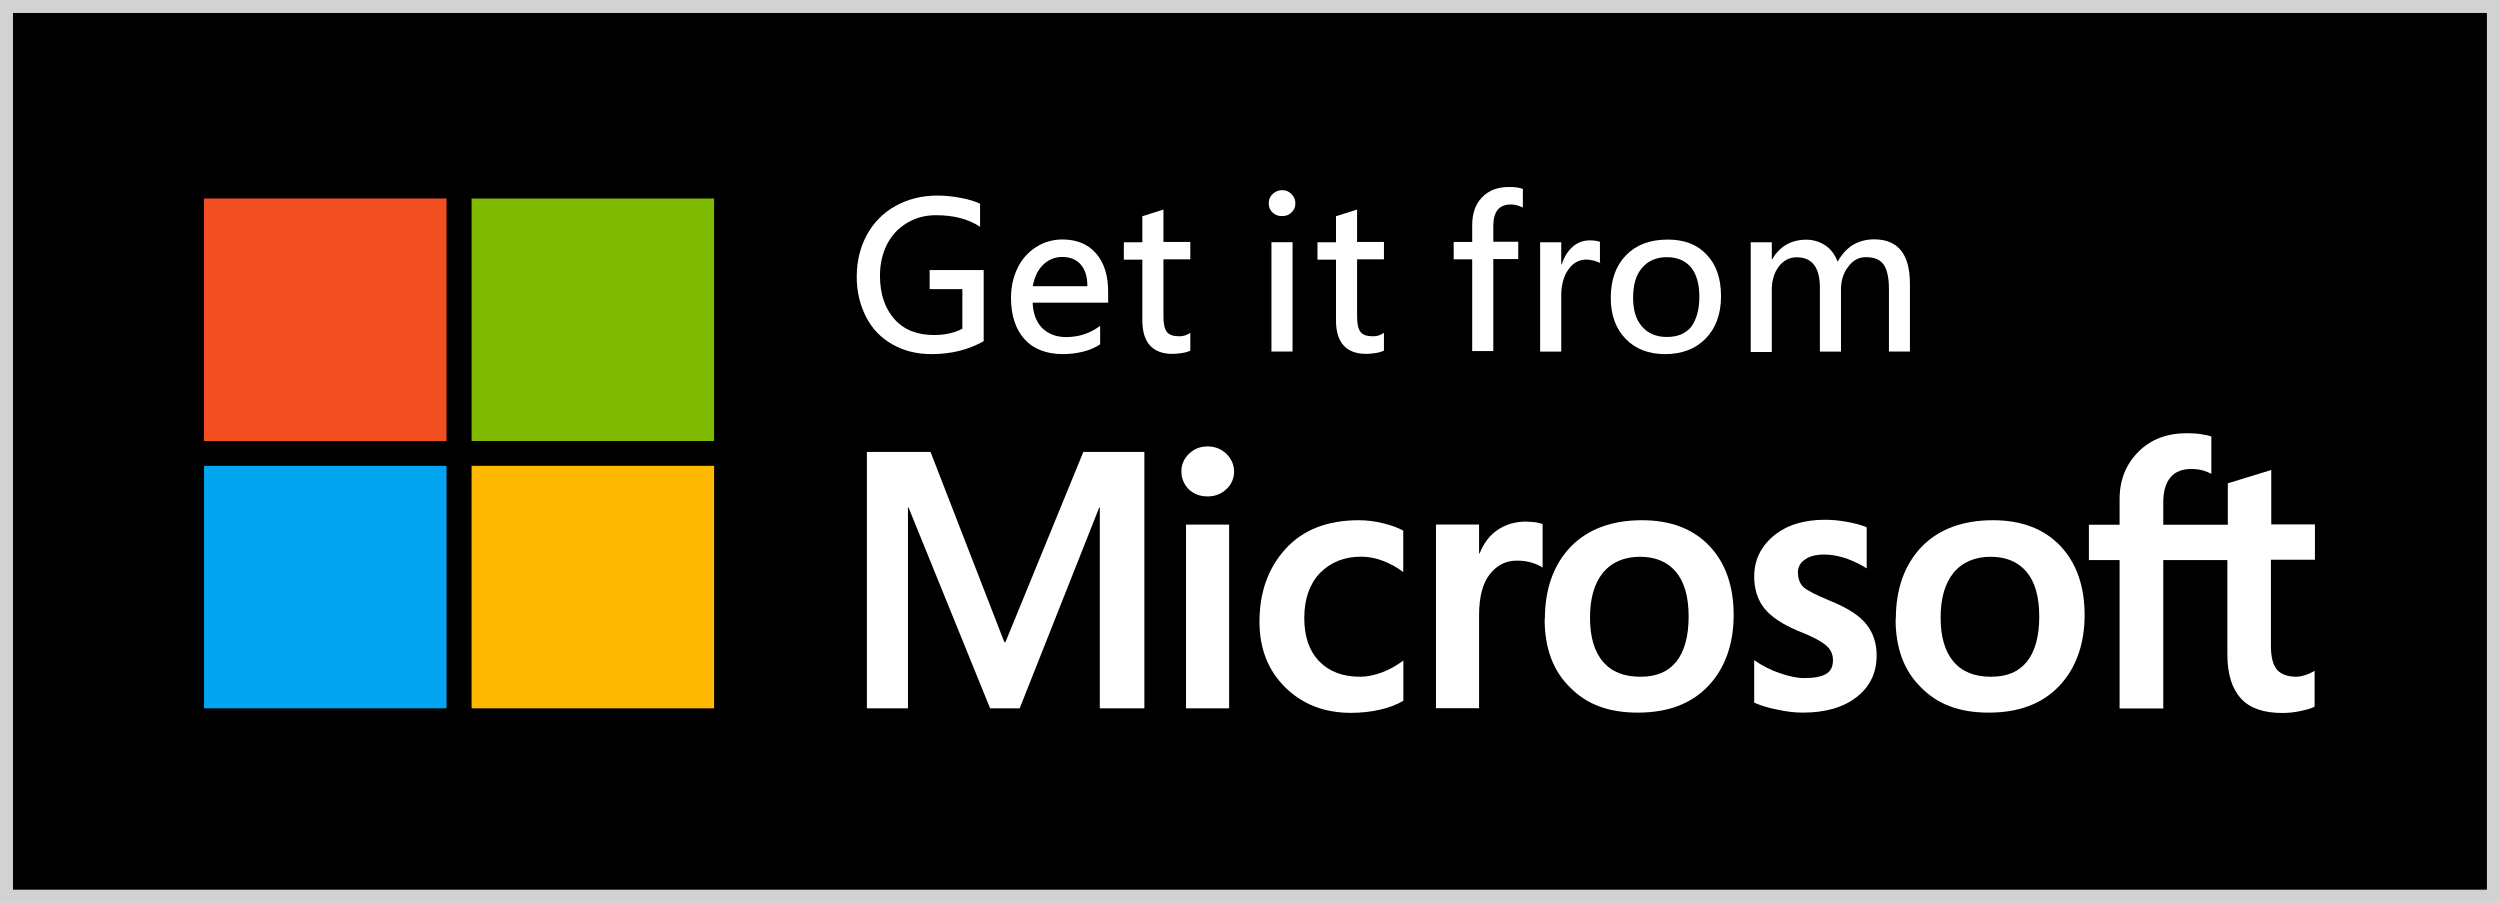
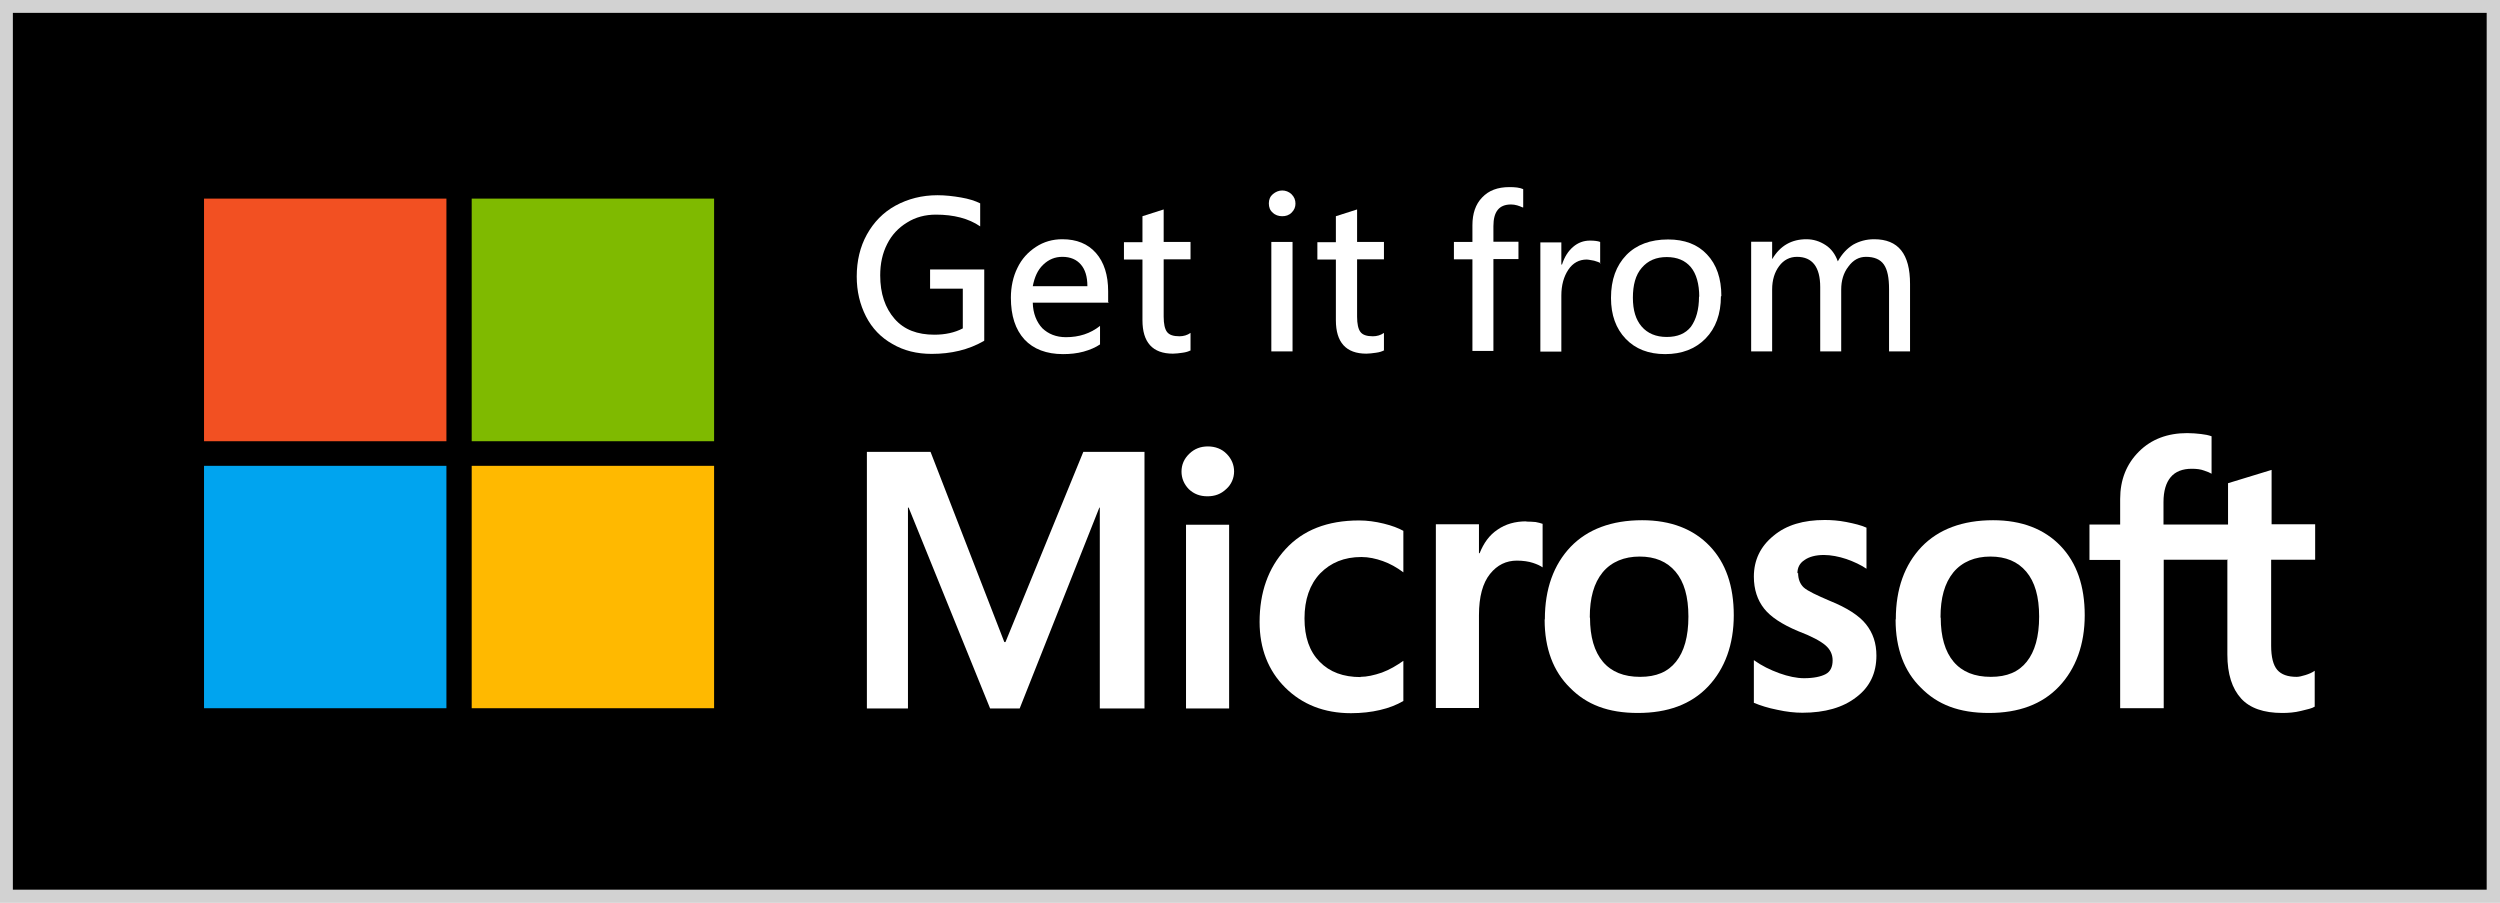
- <svg xmlns="http://www.w3.org/2000/svg" id="Layer_1" version="1.1" viewBox="0 0 221.54 80">
+ <svg xmlns="http://www.w3.org/2000/svg" id="Layer_1" version="1.1" viewBox="0 0 110.77 40">
  <defs>
    <style>
      .st0 {
        fill: #f25022;
      }

      .st1 {
        fill: #d2d2d2;
      }

      .st2 {
        fill: #ffb900;
      }

      .st3 {
        fill: #00a4ef;
      }

      .st4 {
        fill: #7fba00;
      }

      .st5 {
        fill: #fff;
      }
    </style>
  </defs>
  <g id="Layer_2">
-     <rect x=".59" y=".59" width="220.38" height="78.85" />
-     <path class="st1" d="M1.15,1.15h219.23v77.69H1.15V1.15ZM0,80h221.54V0H0v80Z" />
+     <rect x=".29" y=".29" width="110.19" height="39.42" />
+     <path class="st1" d="M.57.57h109.61v38.85H.57V.57ZM0,40h110.77V0H0v40Z" />
  </g>
-   <g id="Layer_11" data-name="Layer_1">
-     <rect class="st0" x="18.08" y="17.59" width="21.49" height="21.49" />
-     <rect class="st4" x="41.79" y="17.59" width="21.49" height="21.49" />
-     <rect class="st3" x="18.08" y="41.28" width="21.49" height="21.49" />
-     <rect class="st2" x="41.79" y="41.28" width="21.49" height="21.49" />
-     <path class="st5" d="M104.69,41.79c0-.64.23-1.15.69-1.59.46-.44,1-.64,1.64-.64s1.23.23,1.67.67c.44.44.67.97.67,1.56s-.23,1.15-.69,1.56c-.46.44-1,.64-1.67.64s-1.21-.21-1.67-.64c-.41-.44-.64-.95-.64-1.56M108.92,62.77h-3.82v-16.28h3.82v16.28Z" />
-     <path class="st5" d="M120.56,59.97c.56,0,1.21-.13,1.9-.38.69-.26,1.31-.62,1.9-1.05v3.56c-.62.36-1.31.62-2.08.79-.77.18-1.64.28-2.56.28-2.38,0-4.33-.77-5.85-2.28s-2.26-3.46-2.26-5.79c0-2.62.77-4.77,2.31-6.46,1.54-1.69,3.69-2.54,6.51-2.54.72,0,1.44.1,2.18.28.74.18,1.31.41,1.74.64v3.67c-.59-.44-1.21-.77-1.82-1s-1.26-.36-1.9-.36c-1.51,0-2.72.49-3.67,1.46-.92.97-1.38,2.31-1.38,3.97s.44,2.92,1.33,3.85c.9.92,2.1,1.36,3.64,1.36" />
-     <path class="st5" d="M135.26,46.23c.31,0,.59.03.82.05.23.05.46.1.62.15v3.87c-.21-.15-.49-.28-.87-.41s-.85-.21-1.41-.21c-.95,0-1.74.38-2.38,1.18s-.97,2-.97,3.67v8.23h-3.82v-16.28h3.82v2.56h.05c.36-.9.87-1.59,1.59-2.08.72-.49,1.56-.74,2.56-.74" />
-     <path class="st5" d="M136.9,54.87c0-2.69.77-4.82,2.28-6.41,1.51-1.56,3.64-2.36,6.33-2.36,2.54,0,4.54.77,5.97,2.28s2.15,3.56,2.15,6.13-.77,4.74-2.28,6.31-3.59,2.33-6.21,2.33-4.54-.74-6-2.23c-1.51-1.46-2.26-3.49-2.26-6.05M140.9,54.74c0,1.69.38,3,1.15,3.9s1.87,1.33,3.31,1.33,2.46-.44,3.18-1.33,1.1-2.23,1.1-4-.38-3.08-1.13-3.97-1.82-1.33-3.18-1.33-2.49.46-3.28,1.41c-.77.95-1.15,2.26-1.15,4" />
-     <path class="st5" d="M159.33,50.77c0,.54.18.97.51,1.28.36.31,1.13.69,2.31,1.18,1.54.62,2.62,1.31,3.23,2.08.62.77.92,1.69.92,2.77,0,1.54-.59,2.77-1.77,3.69-1.18.92-2.77,1.38-4.77,1.38-.67,0-1.41-.08-2.23-.26-.82-.15-1.51-.38-2.08-.62v-3.77c.69.49,1.44.87,2.26,1.15.79.28,1.54.44,2.18.44.87,0,1.51-.13,1.92-.36s.62-.64.62-1.23c0-.54-.21-.97-.64-1.33s-1.23-.79-2.44-1.26c-1.41-.59-2.41-1.26-3-2-.59-.74-.9-1.69-.9-2.82,0-1.46.59-2.67,1.74-3.62,1.15-.95,2.67-1.41,4.54-1.41.56,0,1.21.05,1.92.18s1.31.28,1.77.49v3.64c-.51-.33-1.1-.62-1.77-.87-.67-.23-1.36-.36-2-.36-.72,0-1.31.15-1.69.44-.44.28-.64.69-.64,1.18" />
-     <path class="st5" d="M168,54.87c0-2.69.77-4.82,2.28-6.41,1.51-1.56,3.64-2.36,6.33-2.36,2.54,0,4.54.77,5.97,2.28s2.15,3.56,2.15,6.13-.77,4.74-2.28,6.31-3.59,2.33-6.21,2.33-4.54-.74-6-2.23c-1.51-1.46-2.26-3.49-2.26-6.05M171.97,54.74c0,1.69.38,3,1.15,3.9s1.87,1.33,3.31,1.33,2.46-.44,3.18-1.33,1.1-2.23,1.1-4-.38-3.08-1.13-3.97-1.82-1.33-3.18-1.33-2.49.46-3.28,1.41c-.77.95-1.15,2.26-1.15,4" />
-     <path class="st5" d="M197.38,49.64v8.36c0,1.74.41,3.03,1.21,3.9.79.87,2.03,1.28,3.64,1.28.54,0,1.1-.05,1.67-.18s.97-.23,1.21-.38v-3.18c-.23.15-.51.28-.82.38s-.59.15-.79.15c-.77,0-1.36-.21-1.72-.62-.36-.41-.54-1.13-.54-2.13v-7.62h3.9v-3.13h-3.87v-4.82l-3.85,1.18v3.67h-5.72v-1.97c0-.97.21-1.72.64-2.23s1.05-.74,1.85-.74c.41,0,.77.05,1.1.15.31.1.54.21.67.28v-3.31c-.28-.1-.59-.15-.95-.21s-.77-.08-1.23-.08c-1.74,0-3.18.54-4.28,1.64-1.1,1.1-1.67,2.49-1.67,4.21v2.26h-2.72v3.13h2.72v13.15h3.87v-13.15h5.69Z" />
-     <polygon class="st5" points="101.41 40.05 101.41 62.77 97.46 62.77 97.46 44.97 97.41 44.97 90.36 62.77 87.74 62.77 80.51 44.97 80.46 44.97 80.46 62.77 76.82 62.77 76.82 40.05 82.46 40.05 89 56.9 89.1 56.9 96 40.05 101.41 40.05" />
-     <path class="st5" d="M87.18,30.23c-1.36.77-2.9,1.15-4.62,1.15-1.31,0-2.46-.28-3.49-.87-1-.56-1.79-1.38-2.33-2.44s-.82-2.23-.82-3.54c0-1.38.31-2.64.9-3.72s1.44-1.95,2.54-2.56,2.33-.92,3.72-.92c.69,0,1.38.08,2.08.21s1.26.31,1.69.51v2.05c-1.03-.69-2.33-1.03-3.92-1.03-.95,0-1.79.23-2.56.69-.77.46-1.36,1.1-1.77,1.9-.41.82-.62,1.74-.62,2.77,0,1.62.44,2.9,1.28,3.85s2.03,1.41,3.51,1.41c.95,0,1.79-.18,2.51-.56v-3.51h-2.9v-1.69h4.79v6.31Z" />
-     <path class="st5" d="M98.23,26.82h-6.72c.03.97.33,1.72.85,2.26.54.51,1.23.79,2.1.79,1.15,0,2.15-.33,3.03-1v1.64c-.38.26-.87.49-1.46.64-.59.15-1.21.23-1.82.23-1.46,0-2.62-.44-3.41-1.31-.79-.87-1.21-2.1-1.21-3.69,0-.97.21-1.87.59-2.64.38-.79.95-1.41,1.64-1.85.69-.44,1.49-.67,2.33-.67,1.26,0,2.26.41,2.97,1.23.72.82,1.08,1.95,1.08,3.41v.95h.03ZM96.36,25.36c0-.85-.21-1.49-.59-1.92s-.92-.67-1.64-.67c-.64,0-1.21.23-1.69.69s-.77,1.1-.92,1.9h4.85Z" />
-     <path class="st5" d="M105.51,31.05c-.18.1-.41.18-.74.23-.31.05-.59.08-.85.08-1.79,0-2.69-1-2.69-2.97v-5.38h-1.64v-1.54h1.64v-2.31l1.87-.59v2.87h2.38v1.54h-2.38v5.08c0,.64.1,1.1.31,1.36.21.26.56.38,1.1.38.36,0,.69-.1.97-.31v1.56h.03Z" />
-     <path class="st5" d="M114.79,18.03c0,.31-.1.56-.33.79s-.51.33-.85.33-.62-.1-.85-.33c-.23-.21-.33-.49-.33-.82s.13-.62.36-.82c.23-.21.51-.33.82-.33s.59.1.82.33c.26.26.36.51.36.85M114.54,31.15h-1.87v-9.69h1.87v9.69Z" />
-     <path class="st5" d="M122.67,31.05c-.18.1-.41.18-.74.23-.31.05-.59.08-.85.08-1.79,0-2.69-1-2.69-2.97v-5.38h-1.64v-1.54h1.64v-2.31l1.87-.59v2.87h2.38v1.54h-2.38v5.08c0,.64.1,1.1.31,1.36.21.26.56.38,1.1.38.36,0,.69-.1.97-.31v1.56h.03Z" />
-     <path class="st5" d="M134.92,18.38c-.31-.15-.64-.26-1.03-.26-1.05,0-1.56.64-1.56,1.92v1.38h2.21v1.54h-2.21v8.15h-1.87v-8.13h-1.64v-1.54h1.64v-1.49c0-1.03.28-1.85.87-2.46.59-.62,1.38-.92,2.41-.92.51,0,.9.05,1.21.18v1.62h-.03Z" />
-     <path class="st5" d="M141.82,23.33c-.1-.08-.31-.15-.56-.23-.26-.05-.49-.1-.67-.1-.67,0-1.21.31-1.62.9s-.62,1.36-.62,2.31v4.95h-1.87v-9.69h1.87v1.95h.05c.21-.67.54-1.18.97-1.56s.95-.56,1.51-.56c.38,0,.69.05.9.13v1.92h.03Z" />
-     <path class="st5" d="M152.51,26.26c0,1.56-.46,2.82-1.36,3.74s-2.1,1.38-3.59,1.38-2.64-.46-3.51-1.36-1.31-2.1-1.31-3.62c0-1.62.46-2.87,1.36-3.79.9-.92,2.13-1.38,3.69-1.38,1.46,0,2.62.44,3.44,1.33.87.9,1.28,2.13,1.28,3.69M150.59,26.31c0-1.15-.26-2.03-.74-2.62-.51-.59-1.21-.9-2.13-.9s-1.67.31-2.21.95c-.54.62-.79,1.51-.79,2.64s.26,1.95.79,2.56,1.26.92,2.21.92,1.67-.31,2.15-.9c.46-.64.72-1.51.72-2.67" />
-     <path class="st5" d="M169.26,31.15h-1.87v-5.51c0-1-.15-1.72-.46-2.18s-.85-.67-1.59-.67c-.62,0-1.15.28-1.56.85-.44.56-.64,1.26-.64,2.03v5.49h-1.87v-5.69c0-1.77-.69-2.67-2.05-2.67-.64,0-1.18.28-1.59.82s-.62,1.23-.62,2.08v5.49h-1.87v-9.72h1.87v1.51h.03c.69-1.18,1.72-1.74,3.03-1.74.62,0,1.18.18,1.69.51.49.33.85.82,1.08,1.44.38-.67.82-1.15,1.36-1.49.54-.31,1.15-.49,1.87-.49,2.13,0,3.18,1.31,3.18,3.95v6h.03Z" />
+   <g id="Layer_11">
+     <rect class="st0" x="9.04" y="8.8" width="10.74" height="10.75" />
+     <rect class="st4" x="20.9" y="8.8" width="10.74" height="10.75" />
+     <rect class="st3" x="9.04" y="20.64" width="10.74" height="10.74" />
+     <rect class="st2" x="20.9" y="20.64" width="10.74" height="10.74" />
+     <path class="st5" d="M52.35,20.9c0-.32.12-.58.35-.8s.5-.32.82-.32.62.11.83.33c.22.22.33.49.33.78s-.12.58-.35.78c-.23.22-.5.32-.83.32s-.6-.1-.83-.32c-.21-.22-.32-.48-.32-.78M54.46,31.39h-1.91v-8.14h1.91v8.14Z" />
+     <path class="st5" d="M60.28,29.99c.28,0,.6-.07.95-.19.35-.13.65-.31.95-.52v1.78c-.31.18-.65.31-1.04.4-.38.09-.82.14-1.28.14-1.19,0-2.17-.39-2.92-1.14s-1.13-1.73-1.13-2.9c0-1.31.38-2.39,1.15-3.23s1.85-1.27,3.26-1.27c.36,0,.72.05,1.09.14s.65.2.87.32v1.84c-.29-.22-.6-.39-.91-.5s-.63-.18-.95-.18c-.76,0-1.36.25-1.83.73-.46.49-.69,1.16-.69,1.99s.22,1.46.67,1.92c.45.46,1.05.68,1.82.68" />
+     <path class="st5" d="M67.63,23.11c.15,0,.29.01.41.02.11.02.23.05.31.08v1.93c-.11-.08-.25-.14-.43-.2s-.43-.1-.71-.1c-.47,0-.87.19-1.19.59s-.49,1-.49,1.83v4.11h-1.91v-8.14h1.91v1.28h.03c.18-.45.43-.8.79-1.04.36-.25.78-.37,1.28-.37" />
+     <path class="st5" d="M68.45,27.43c0-1.34.39-2.41,1.14-3.2.75-.78,1.82-1.18,3.17-1.18,1.27,0,2.27.39,2.99,1.14s1.07,1.78,1.07,3.07-.39,2.37-1.14,3.16-1.79,1.17-3.11,1.17-2.27-.37-3-1.11c-.75-.73-1.13-1.75-1.13-3.02M70.45,27.37c0,.84.19,1.5.57,1.95s.93.67,1.65.67,1.23-.22,1.59-.67.55-1.11.55-2-.19-1.54-.57-1.99-.91-.67-1.59-.67-1.25.23-1.64.7c-.39.48-.57,1.13-.57,2" />
+     <path class="st5" d="M79.67,25.39c0,.27.09.49.25.64.18.16.57.34,1.15.59.77.31,1.31.66,1.61,1.04.31.39.46.84.46,1.39,0,.77-.29,1.39-.89,1.84-.59.46-1.39.69-2.39.69-.33,0-.71-.04-1.11-.13-.41-.08-.75-.19-1.04-.31v-1.89c.35.25.72.43,1.13.58.39.14.77.22,1.09.22.43,0,.75-.07.96-.18s.31-.32.31-.61c0-.27-.11-.49-.32-.67s-.61-.4-1.22-.63c-.71-.3-1.21-.63-1.5-1s-.45-.84-.45-1.41c0-.73.29-1.34.87-1.81.57-.48,1.33-.7,2.27-.7.28,0,.61.02.96.09s.65.14.89.25v1.82c-.25-.17-.55-.31-.89-.43-.33-.11-.68-.18-1-.18-.36,0-.65.08-.85.22-.22.14-.32.34-.32.59" />
+     <path class="st5" d="M84,27.43c0-1.34.39-2.41,1.14-3.2.75-.78,1.82-1.18,3.17-1.18,1.27,0,2.27.39,2.99,1.14s1.07,1.78,1.07,3.07-.39,2.37-1.14,3.16-1.79,1.17-3.11,1.17-2.27-.37-3-1.11c-.75-.73-1.13-1.75-1.13-3.02M85.99,27.37c0,.84.19,1.5.57,1.95s.93.67,1.65.67,1.23-.22,1.59-.67.55-1.11.55-2-.19-1.54-.57-1.99-.91-.67-1.59-.67-1.25.23-1.64.7c-.39.48-.57,1.13-.57,2" />
+     <path class="st5" d="M98.69,24.82v4.18c0,.87.21,1.51.61,1.95.39.43,1.01.64,1.82.64.27,0,.55-.02.83-.09s.49-.11.61-.19v-1.59c-.11.08-.25.14-.41.19s-.29.08-.39.08c-.39,0-.68-.1-.86-.31s-.27-.57-.27-1.07v-3.81h1.95v-1.57h-1.93v-2.41l-1.93.59v1.83h-2.86v-.99c0-.49.11-.86.32-1.11s.53-.37.93-.37c.21,0,.39.02.55.08.15.05.27.1.33.14v-1.66c-.14-.05-.29-.08-.47-.1s-.39-.04-.61-.04c-.87,0-1.59.27-2.14.82s-.83,1.25-.83,2.1v1.13h-1.36v1.57h1.36v6.57h1.93v-6.58h2.85,0Z" />
+     <polygon class="st5" points="50.71 20.02 50.71 31.39 48.73 31.39 48.73 22.49 48.71 22.49 45.18 31.39 43.87 31.39 40.26 22.49 40.23 22.49 40.23 31.39 38.41 31.39 38.41 20.02 41.23 20.02 44.5 28.45 44.55 28.45 48 20.02 50.71 20.02" />
+     <path class="st5" d="M43.59,15.11c-.68.39-1.45.57-2.31.57-.65,0-1.23-.14-1.74-.44-.5-.28-.9-.69-1.17-1.22s-.41-1.11-.41-1.77c0-.69.15-1.32.45-1.86s.72-.98,1.27-1.28,1.17-.46,1.86-.46c.35,0,.69.04,1.04.1s.63.15.85.26v1.02c-.51-.35-1.17-.52-1.96-.52-.47,0-.9.11-1.28.35-.38.23-.68.55-.88.95-.21.41-.31.87-.31,1.39,0,.81.22,1.45.64,1.93s1.01.7,1.76.7c.47,0,.9-.09,1.26-.28v-1.76h-1.45v-.85h2.4v3.15h0Z" />
+     <path class="st5" d="M49.12,13.41h-3.36c.01.48.17.86.42,1.13.27.26.62.4,1.05.4.58,0,1.08-.16,1.51-.5v.82c-.19.13-.44.24-.73.32s-.6.11-.91.11c-.73,0-1.31-.22-1.71-.65-.4-.44-.6-1.05-.6-1.85,0-.48.1-.94.29-1.32.19-.4.47-.7.82-.93s.74-.34,1.17-.34c.63,0,1.13.2,1.49.61.36.41.54.98.54,1.7v.48h.02ZM48.18,12.68c0-.43-.1-.74-.29-.96s-.46-.34-.82-.34c-.32,0-.6.11-.85.35s-.38.55-.46.95h2.42,0Z" />
+     <path class="st5" d="M52.76,15.52c-.09.05-.21.09-.37.11-.15.02-.29.04-.42.04-.9,0-1.35-.5-1.35-1.48v-2.69h-.82v-.77h.82v-1.15l.94-.3v1.44h1.19v.77h-1.19v2.54c0,.32.05.55.15.68s.28.19.55.19c.18,0,.35-.05.49-.15v.78h.01Z" />
+     <path class="st5" d="M57.4,9.02c0,.15-.05.28-.17.4s-.26.16-.42.16-.31-.05-.42-.16c-.12-.1-.17-.24-.17-.41s.06-.31.18-.41c.12-.1.26-.16.41-.16s.29.05.41.16c.13.13.18.26.18.43M57.27,15.57h-.94v-4.85h.94v4.85Z" />
+     <path class="st5" d="M61.33,15.52c-.09.05-.21.09-.37.11-.15.02-.29.04-.42.04-.9,0-1.35-.5-1.35-1.48v-2.69h-.82v-.77h.82v-1.15l.94-.3v1.44h1.19v.77h-1.19v2.54c0,.32.05.55.15.68s.28.19.55.19c.18,0,.35-.05.49-.15v.78h.01Z" />
+     <path class="st5" d="M67.46,9.19c-.15-.07-.32-.13-.51-.13-.53,0-.78.32-.78.96v.69h1.11v.77h-1.11v4.07h-.93v-4.06h-.82v-.77h.82v-.74c0-.52.14-.93.43-1.23.29-.31.69-.46,1.21-.46.25,0,.45.02.61.09v.81h-.02Z" />
+     <path class="st5" d="M70.91,11.66c-.05-.04-.15-.07-.28-.11-.13-.02-.25-.05-.33-.05-.33,0-.61.15-.81.45s-.31.68-.31,1.15v2.48h-.93v-4.84h.93v.98h.03c.11-.34.27-.59.49-.78s.47-.28.75-.28c.19,0,.35.02.45.06v.96h.02Z" />
+     <path class="st5" d="M76.25,13.13c0,.78-.23,1.41-.68,1.87s-1.05.69-1.79.69-1.32-.23-1.75-.68-.65-1.05-.65-1.81c0-.81.23-1.43.68-1.9.45-.46,1.07-.69,1.85-.69.73,0,1.31.22,1.72.66.43.45.64,1.07.64,1.85M75.29,13.15c0-.57-.13-1.02-.37-1.31-.25-.3-.61-.45-1.07-.45s-.83.15-1.11.48c-.27.31-.39.76-.39,1.32s.13.98.39,1.28.63.46,1.11.46.83-.15,1.07-.45c.23-.32.36-.76.36-1.34" />
+     <path class="st5" d="M84.63,15.57h-.93v-2.76c0-.5-.07-.86-.23-1.09s-.43-.34-.79-.34c-.31,0-.57.14-.78.43-.22.28-.32.63-.32,1.02v2.74h-.93v-2.85c0-.89-.35-1.34-1.03-1.34-.32,0-.59.14-.79.41s-.31.61-.31,1.04v2.74h-.93v-4.86h.93v.76h.01c.35-.59.86-.87,1.51-.87.31,0,.59.09.85.26.25.16.43.41.54.72.19-.34.41-.57.68-.74.27-.15.57-.24.93-.24,1.07,0,1.59.65,1.59,1.98v3h.01-.01Z" />
  </g>
</svg>
